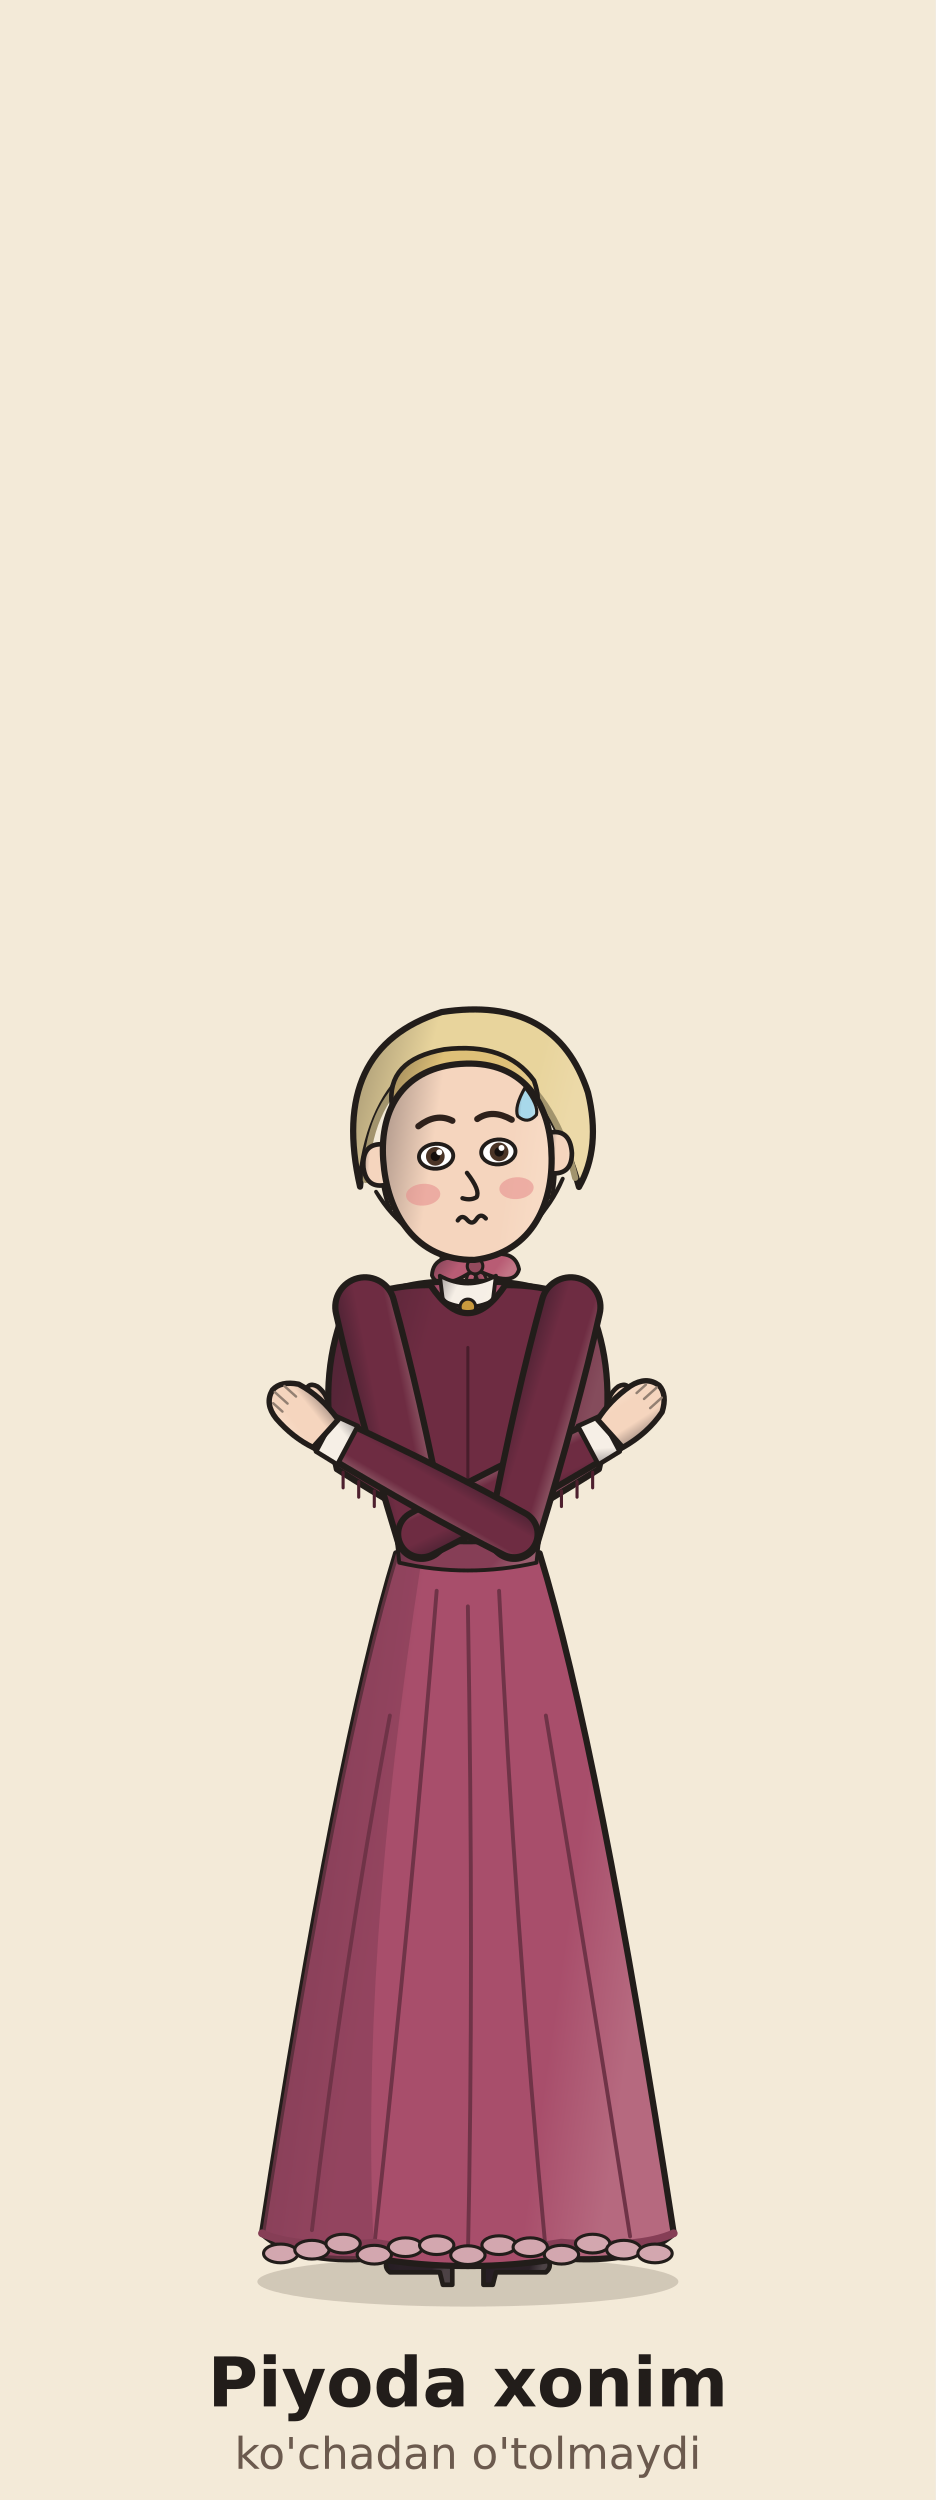
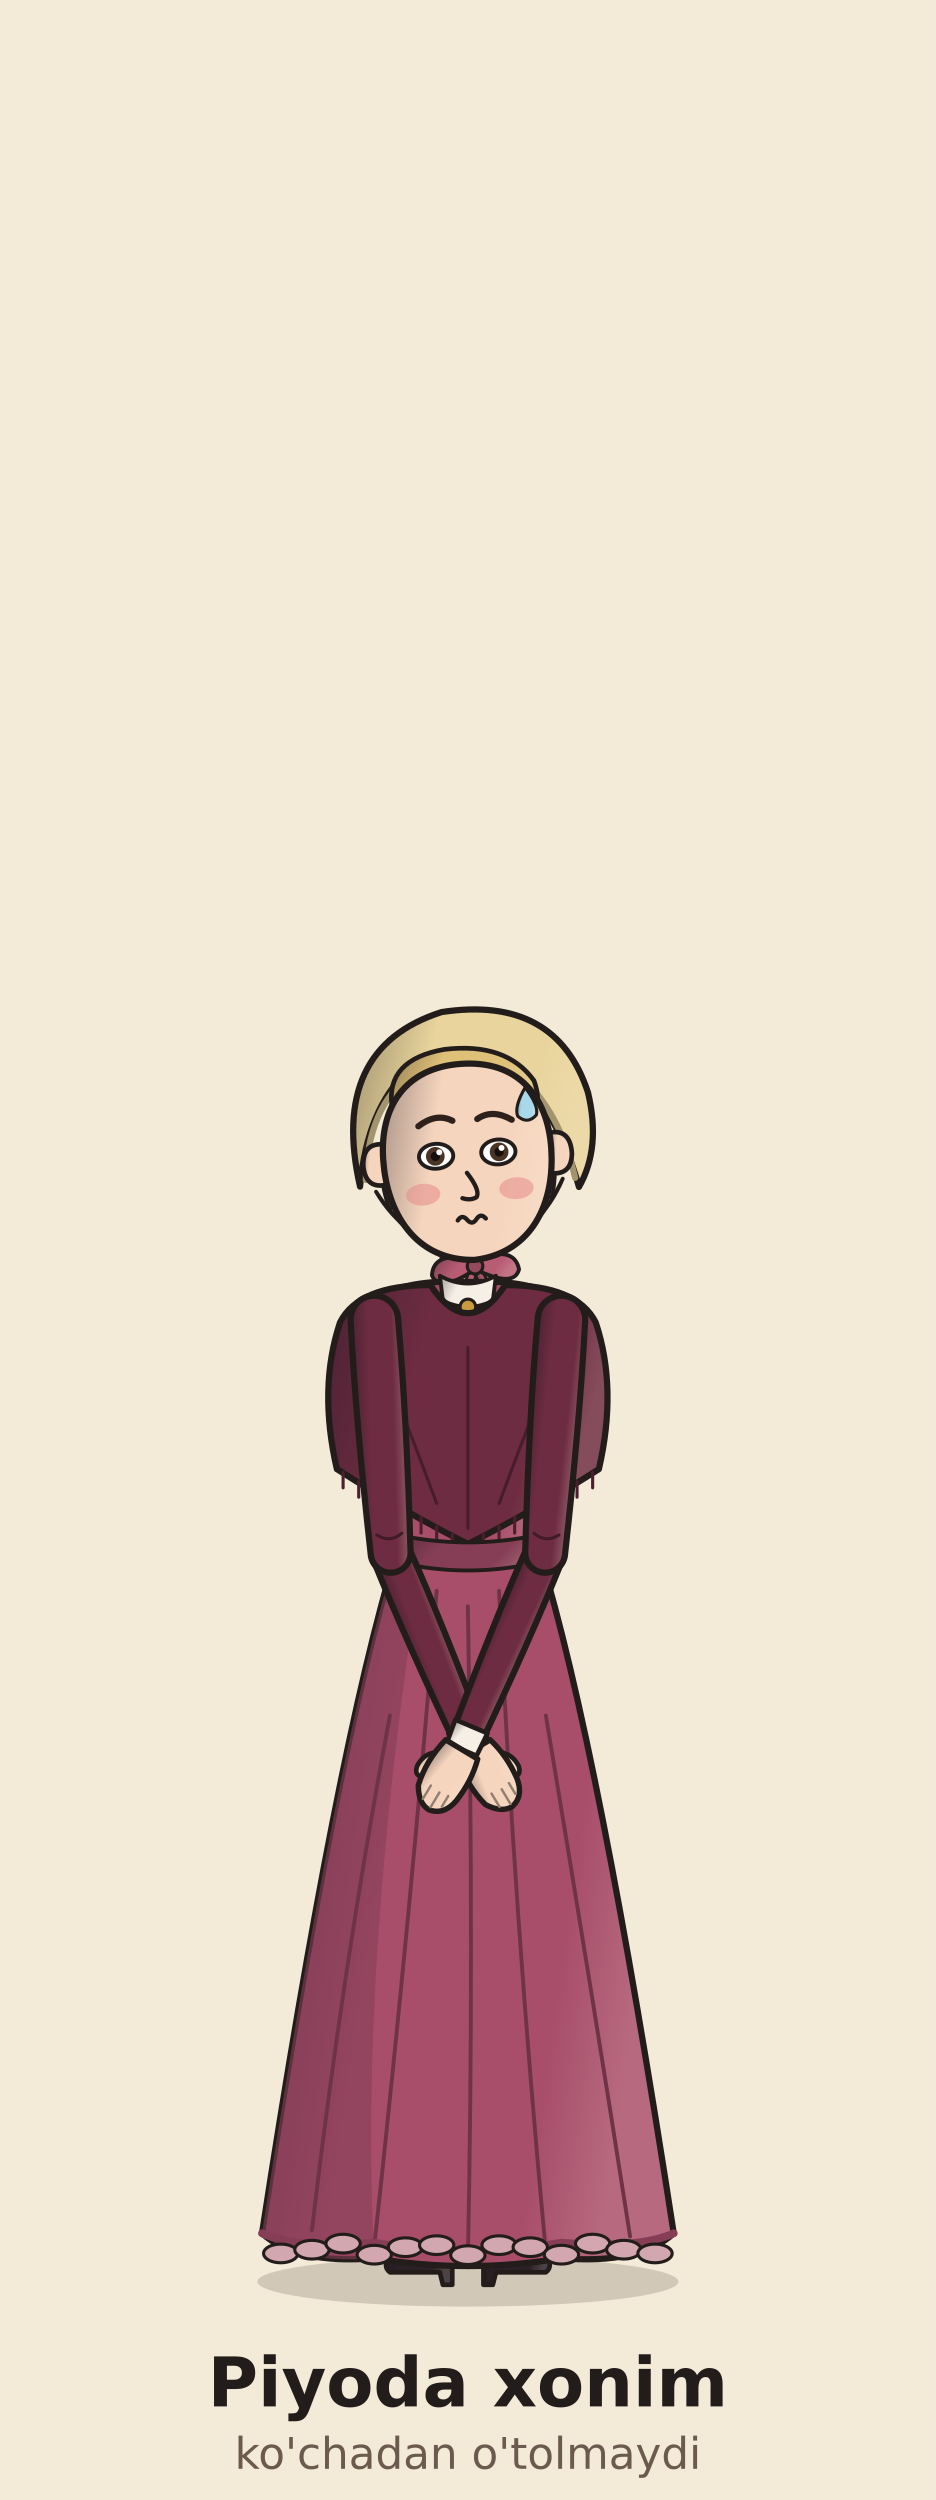
<svg xmlns="http://www.w3.org/2000/svg" viewBox="-300 -1060 600 1603" width="600" height="1603">
  <defs>
    <radialGradient id="soot" cx="0.5" cy="0.45" r="0.6">
      <stop offset="0" stop-color="#2b2523" stop-opacity="0.95" />
      <stop offset="0.7" stop-color="#4a423f" stop-opacity="0.7" />
      <stop offset="1" stop-color="#4a423f" stop-opacity="0" />
    </radialGradient>
    <linearGradient id="gh_151f33" x1="0" y1="0" x2="1" y2="0.25">
      <stop offset="0" stop-color="#141929" />
      <stop offset="0.38" stop-color="#151f33" />
      <stop offset="0.82" stop-color="#151f33" />
      <stop offset="1" stop-color="#3a4150" />
    </linearGradient>
    <linearGradient id="gh_18181b" x1="0" y1="0" x2="1" y2="0.25">
      <stop offset="0" stop-color="#16151a" />
      <stop offset="0.38" stop-color="#18181b" />
      <stop offset="0.82" stop-color="#18181b" />
      <stop offset="1" stop-color="#3d3c3b" />
    </linearGradient>
    <linearGradient id="gh_e8be9c" x1="0" y1="0" x2="1" y2="0.25">
      <stop offset="0" stop-color="#9a7e6b" />
      <stop offset="0.38" stop-color="#e8be9c" />
      <stop offset="0.82" stop-color="#e8be9c" />
      <stop offset="1" stop-color="#ecc7a8" />
    </linearGradient>
    <linearGradient id="gh_6e2a2a" x1="0" y1="0" x2="1" y2="0.25">
      <stop offset="0" stop-color="#4c2023" />
      <stop offset="0.38" stop-color="#6e2a2a" />
      <stop offset="0.82" stop-color="#6e2a2a" />
      <stop offset="1" stop-color="#854b48" />
    </linearGradient>
    <linearGradient id="gh_3b2a1f" x1="0" y1="0" x2="1" y2="0.25">
      <stop offset="0" stop-color="#2c201c" />
      <stop offset="0.38" stop-color="#3b2a1f" />
      <stop offset="0.82" stop-color="#3b2a1f" />
      <stop offset="1" stop-color="#5a4b3f" />
    </linearGradient>
    <linearGradient id="gh_162033" x1="0" y1="0" x2="1" y2="0.25">
      <stop offset="0" stop-color="#151a29" />
      <stop offset="0.38" stop-color="#162033" />
      <stop offset="0.82" stop-color="#162033" />
      <stop offset="1" stop-color="#3b4250" />
    </linearGradient>
    <linearGradient id="gh_121a29" x1="0" y1="0" x2="1" y2="0.25">
      <stop offset="0" stop-color="#121623" />
      <stop offset="0.38" stop-color="#121a29" />
      <stop offset="0.82" stop-color="#121a29" />
      <stop offset="1" stop-color="#383d47" />
    </linearGradient>
    <linearGradient id="gh_d8dee9" x1="0" y1="0" x2="1" y2="0.25">
      <stop offset="0" stop-color="#90929d" />
      <stop offset="0.38" stop-color="#d8dee9" />
      <stop offset="0.82" stop-color="#d8dee9" />
      <stop offset="1" stop-color="#dee2e9" />
    </linearGradient>
    <linearGradient id="gh_1b2840" x1="0" y1="0" x2="1" y2="0.25">
      <stop offset="0" stop-color="#181f31" />
      <stop offset="0.38" stop-color="#1b2840" />
      <stop offset="0.82" stop-color="#1b2840" />
      <stop offset="1" stop-color="#3f495b" />
    </linearGradient>
    <linearGradient id="gh_141e31" x1="0" y1="0" x2="1" y2="0.25">
      <stop offset="0" stop-color="#131928" />
      <stop offset="0.38" stop-color="#141e31" />
      <stop offset="0.82" stop-color="#141e31" />
      <stop offset="1" stop-color="#3a414e" />
    </linearGradient>
    <linearGradient id="gh_dce2ec" x1="0" y1="0" x2="1" y2="0.25">
      <stop offset="0" stop-color="#92959e" />
      <stop offset="0.38" stop-color="#dce2ec" />
      <stop offset="0.82" stop-color="#dce2ec" />
      <stop offset="1" stop-color="#e2e5eb" />
    </linearGradient>
    <linearGradient id="gh_18243a" x1="0" y1="0" x2="1" y2="0.25">
      <stop offset="0" stop-color="#161d2e" />
      <stop offset="0.38" stop-color="#18243a" />
      <stop offset="0.82" stop-color="#18243a" />
      <stop offset="1" stop-color="#3d4656" />
    </linearGradient>
    <linearGradient id="gh_1a1a1d" x1="0" y1="0" x2="1" y2="0.25">
      <stop offset="0" stop-color="#18161b" />
      <stop offset="0.38" stop-color="#1a1a1d" />
      <stop offset="0.82" stop-color="#1a1a1d" />
      <stop offset="1" stop-color="#3f3d3d" />
    </linearGradient>
    <linearGradient id="gh_c99a3e" x1="0" y1="0" x2="1" y2="0.25">
      <stop offset="0" stop-color="#876730" />
      <stop offset="0.38" stop-color="#c99a3e" />
      <stop offset="0.82" stop-color="#c99a3e" />
      <stop offset="1" stop-color="#d2a959" />
    </linearGradient>
    <linearGradient id="gh_1f1f23" x1="0" y1="0" x2="1" y2="0.25">
      <stop offset="0" stop-color="#1a191f" />
      <stop offset="0.38" stop-color="#1f1f23" />
      <stop offset="0.82" stop-color="#1f1f23" />
      <stop offset="1" stop-color="#434142" />
    </linearGradient>
    <linearGradient id="gh_1e212d" x1="0" y1="0" x2="1" y2="0.25">
      <stop offset="0" stop-color="#1a1b25" />
      <stop offset="0.38" stop-color="#1e212d" />
      <stop offset="0.82" stop-color="#1e212d" />
      <stop offset="1" stop-color="#42434b" />
    </linearGradient>
    <linearGradient id="gh_4a423f" x1="0" y1="0" x2="1" y2="0.25">
      <stop offset="0" stop-color="#363030" />
      <stop offset="0.38" stop-color="#4a423f" />
      <stop offset="0.82" stop-color="#4a423f" />
      <stop offset="1" stop-color="#675f5a" />
    </linearGradient>
    <linearGradient id="gh_3a3230" x1="0" y1="0" x2="1" y2="0.25">
      <stop offset="0" stop-color="#2c2528" />
      <stop offset="0.38" stop-color="#3a3230" />
      <stop offset="0.82" stop-color="#3a3230" />
      <stop offset="1" stop-color="#5a514d" />
    </linearGradient>
    <linearGradient id="gh_1d1715" x1="0" y1="0" x2="1" y2="0.25">
      <stop offset="0" stop-color="#191516" />
      <stop offset="0.38" stop-color="#1d1715" />
      <stop offset="0.82" stop-color="#1d1715" />
      <stop offset="1" stop-color="#413b36" />
    </linearGradient>
    <linearGradient id="gh_20222b" x1="0" y1="0" x2="1" y2="0.25">
      <stop offset="0" stop-color="#1b1b24" />
      <stop offset="0.38" stop-color="#20222b" />
      <stop offset="0.82" stop-color="#20222b" />
      <stop offset="1" stop-color="#444449" />
    </linearGradient>
    <linearGradient id="gh_1a1b22" x1="0" y1="0" x2="1" y2="0.25">
      <stop offset="0" stop-color="#18161e" />
      <stop offset="0.38" stop-color="#1a1b22" />
      <stop offset="0.82" stop-color="#1a1b22" />
      <stop offset="1" stop-color="#3f3e41" />
    </linearGradient>
    <linearGradient id="gh_a9a8a6" x1="0" y1="0" x2="1" y2="0.25">
      <stop offset="0" stop-color="#727072" />
      <stop offset="0.38" stop-color="#a9a8a6" />
      <stop offset="0.82" stop-color="#a9a8a6" />
      <stop offset="1" stop-color="#b7b4b0" />
    </linearGradient>
    <linearGradient id="gh_222733" x1="0" y1="0" x2="1" y2="0.25">
      <stop offset="0" stop-color="#1c1e29" />
      <stop offset="0.38" stop-color="#222733" />
      <stop offset="0.82" stop-color="#222733" />
      <stop offset="1" stop-color="#454850" />
    </linearGradient>
    <linearGradient id="gh_8f8d88" x1="0" y1="0" x2="1" y2="0.25">
      <stop offset="0" stop-color="#625f5f" />
      <stop offset="0.38" stop-color="#8f8d88" />
      <stop offset="0.82" stop-color="#8f8d88" />
      <stop offset="1" stop-color="#a19e97" />
    </linearGradient>
    <linearGradient id="gh_1f232e" x1="0" y1="0" x2="1" y2="0.25">
      <stop offset="0" stop-color="#1a1c26" />
      <stop offset="0.38" stop-color="#1f232e" />
      <stop offset="0.82" stop-color="#1f232e" />
      <stop offset="1" stop-color="#43454b" />
    </linearGradient>
    <linearGradient id="gh_2b221e" x1="0" y1="0" x2="1" y2="0.25">
      <stop offset="0" stop-color="#221b1c" />
      <stop offset="0.38" stop-color="#2b221e" />
      <stop offset="0.82" stop-color="#2b221e" />
      <stop offset="1" stop-color="#4d443e" />
    </linearGradient>
    <linearGradient id="gh_1d1918" x1="0" y1="0" x2="1" y2="0.25">
      <stop offset="0" stop-color="#191518" />
      <stop offset="0.38" stop-color="#1d1918" />
      <stop offset="0.82" stop-color="#1d1918" />
      <stop offset="1" stop-color="#413c39" />
    </linearGradient>
    <linearGradient id="gh_f0c9a8" x1="0" y1="0" x2="1" y2="0.25">
      <stop offset="0" stop-color="#9f8573" />
      <stop offset="0.38" stop-color="#f0c9a8" />
      <stop offset="0.82" stop-color="#f0c9a8" />
      <stop offset="1" stop-color="#f2d0b2" />
    </linearGradient>
    <linearGradient id="gh_6b4a32" x1="0" y1="0" x2="1" y2="0.25">
      <stop offset="0" stop-color="#4b3429" />
      <stop offset="0.38" stop-color="#6b4a32" />
      <stop offset="0.82" stop-color="#6b4a32" />
      <stop offset="1" stop-color="#83664f" />
    </linearGradient>
    <linearGradient id="gh_241f1e" x1="0" y1="0" x2="1" y2="0.25">
      <stop offset="0" stop-color="#1e191c" />
      <stop offset="0.38" stop-color="#241f1e" />
      <stop offset="0.82" stop-color="#241f1e" />
      <stop offset="1" stop-color="#47413e" />
    </linearGradient>
    <linearGradient id="gh_3d3533" x1="0" y1="0" x2="1" y2="0.25">
      <stop offset="0" stop-color="#2e2729" />
      <stop offset="0.38" stop-color="#3d3533" />
      <stop offset="0.82" stop-color="#3d3533" />
      <stop offset="1" stop-color="#5c5450" />
    </linearGradient>
    <linearGradient id="gh_1f1a1a" x1="0" y1="0" x2="1" y2="0.25">
      <stop offset="0" stop-color="#1a161a" />
      <stop offset="0.38" stop-color="#1f1a1a" />
      <stop offset="0.82" stop-color="#1f1a1a" />
      <stop offset="1" stop-color="#433d3b" />
    </linearGradient>
    <linearGradient id="gh_3b2d26" x1="0" y1="0" x2="1" y2="0.25">
      <stop offset="0" stop-color="#2c2221" />
      <stop offset="0.38" stop-color="#3b2d26" />
      <stop offset="0.82" stop-color="#3b2d26" />
      <stop offset="1" stop-color="#5a4d45" />
    </linearGradient>
    <linearGradient id="gh_f5f5f2" x1="0" y1="0" x2="1" y2="0.25">
      <stop offset="0" stop-color="#a2a1a2" />
      <stop offset="0.38" stop-color="#f5f5f2" />
      <stop offset="0.82" stop-color="#f5f5f2" />
      <stop offset="1" stop-color="#f7f5f0" />
    </linearGradient>
    <linearGradient id="gh_362923" x1="0" y1="0" x2="1" y2="0.25">
      <stop offset="0" stop-color="#29201f" />
      <stop offset="0.38" stop-color="#362923" />
      <stop offset="0.82" stop-color="#362923" />
      <stop offset="1" stop-color="#564a42" />
    </linearGradient>
    <linearGradient id="gh_5a4436" x1="0" y1="0" x2="1" y2="0.25">
      <stop offset="0" stop-color="#40312b" />
      <stop offset="0.38" stop-color="#5a4436" />
      <stop offset="0.82" stop-color="#5a4436" />
      <stop offset="1" stop-color="#746052" />
    </linearGradient>
    <linearGradient id="gh_1f1b1a" x1="0" y1="0" x2="1" y2="0.25">
      <stop offset="0" stop-color="#1a161a" />
      <stop offset="0.38" stop-color="#1f1b1a" />
      <stop offset="0.82" stop-color="#1f1b1a" />
      <stop offset="1" stop-color="#433e3b" />
    </linearGradient>
    <linearGradient id="gh_2f241e" x1="0" y1="0" x2="1" y2="0.25">
      <stop offset="0" stop-color="#251d1c" />
      <stop offset="0.38" stop-color="#2f241e" />
      <stop offset="0.82" stop-color="#2f241e" />
      <stop offset="1" stop-color="#50463e" />
    </linearGradient>
    <linearGradient id="gh_41322a" x1="0" y1="0" x2="1" y2="0.25">
      <stop offset="0" stop-color="#302523" />
      <stop offset="0.38" stop-color="#41322a" />
      <stop offset="0.82" stop-color="#41322a" />
      <stop offset="1" stop-color="#5f5148" />
    </linearGradient>
    <linearGradient id="gh_cfa042" x1="0" y1="0" x2="1" y2="0.25">
      <stop offset="0" stop-color="#8a6b33" />
      <stop offset="0.38" stop-color="#cfa042" />
      <stop offset="0.82" stop-color="#cfa042" />
      <stop offset="1" stop-color="#d7ae5c" />
    </linearGradient>
    <linearGradient id="gh_2e2c2a" x1="0" y1="0" x2="1" y2="0.25">
      <stop offset="0" stop-color="#242223" />
      <stop offset="0.38" stop-color="#2e2c2a" />
      <stop offset="0.82" stop-color="#2e2c2a" />
      <stop offset="1" stop-color="#4f4c48" />
    </linearGradient>
    <linearGradient id="gh_473222" x1="0" y1="0" x2="1" y2="0.25">
      <stop offset="0" stop-color="#34251e" />
      <stop offset="0.38" stop-color="#473222" />
      <stop offset="0.82" stop-color="#473222" />
      <stop offset="1" stop-color="#645141" />
    </linearGradient>
    <linearGradient id="gh_d9a582" x1="0" y1="0" x2="1" y2="0.25">
      <stop offset="0" stop-color="#906e5c" />
      <stop offset="0.38" stop-color="#d9a582" />
      <stop offset="0.82" stop-color="#d9a582" />
      <stop offset="1" stop-color="#dfb292" />
    </linearGradient>
    <linearGradient id="gh_c96e5b" x1="0" y1="0" x2="1" y2="0.25">
      <stop offset="0" stop-color="#874b43" />
      <stop offset="0.38" stop-color="#c96e5b" />
      <stop offset="0.82" stop-color="#c96e5b" />
      <stop offset="1" stop-color="#d28471" />
    </linearGradient>
    <linearGradient id="gh_6b3f2a" x1="0" y1="0" x2="1" y2="0.25">
      <stop offset="0" stop-color="#4b2d23" />
      <stop offset="0.38" stop-color="#6b3f2a" />
      <stop offset="0.82" stop-color="#6b3f2a" />
      <stop offset="1" stop-color="#835c48" />
    </linearGradient>
    <linearGradient id="gh_5c4433" x1="0" y1="0" x2="1" y2="0.25">
      <stop offset="0" stop-color="#413129" />
      <stop offset="0.38" stop-color="#5c4433" />
      <stop offset="0.82" stop-color="#5c4433" />
      <stop offset="1" stop-color="#766050" />
    </linearGradient>
    <linearGradient id="gh_4e3a2b" x1="0" y1="0" x2="1" y2="0.25">
      <stop offset="0" stop-color="#382b24" />
      <stop offset="0.38" stop-color="#4e3a2b" />
      <stop offset="0.82" stop-color="#4e3a2b" />
      <stop offset="1" stop-color="#6a5849" />
    </linearGradient>
    <linearGradient id="gh_4f6137" x1="0" y1="0" x2="1" y2="0.25">
      <stop offset="0" stop-color="#39432c" />
      <stop offset="0.38" stop-color="#4f6137" />
      <stop offset="0.82" stop-color="#4f6137" />
      <stop offset="1" stop-color="#6b7953" />
    </linearGradient>
    <linearGradient id="gh_43522f" x1="0" y1="0" x2="1" y2="0.25">
      <stop offset="0" stop-color="#313a27" />
      <stop offset="0.38" stop-color="#43522f" />
      <stop offset="0.82" stop-color="#43522f" />
      <stop offset="1" stop-color="#616c4c" />
    </linearGradient>
    <linearGradient id="gh_6b5a3e" x1="0" y1="0" x2="1" y2="0.25">
      <stop offset="0" stop-color="#4b3f30" />
      <stop offset="0.38" stop-color="#6b5a3e" />
      <stop offset="0.82" stop-color="#6b5a3e" />
      <stop offset="1" stop-color="#837359" />
    </linearGradient>
    <linearGradient id="gh_465530" x1="0" y1="0" x2="1" y2="0.25">
      <stop offset="0" stop-color="#333b28" />
      <stop offset="0.38" stop-color="#465530" />
      <stop offset="0.82" stop-color="#465530" />
      <stop offset="1" stop-color="#646f4d" />
    </linearGradient>
    <linearGradient id="gh_4b5c34" x1="0" y1="0" x2="1" y2="0.25">
      <stop offset="0" stop-color="#364029" />
      <stop offset="0.38" stop-color="#4b5c34" />
      <stop offset="0.82" stop-color="#4b5c34" />
      <stop offset="1" stop-color="#687550" />
    </linearGradient>
    <linearGradient id="gh_7a5c43" x1="0" y1="0" x2="1" y2="0.25">
      <stop offset="0" stop-color="#544033" />
      <stop offset="0.38" stop-color="#7a5c43" />
      <stop offset="0.82" stop-color="#7a5c43" />
      <stop offset="1" stop-color="#8f755d" />
    </linearGradient>
    <linearGradient id="gh_a84e6b" x1="0" y1="0" x2="1" y2="0.25">
      <stop offset="0" stop-color="#71374d" />
      <stop offset="0.38" stop-color="#a84e6b" />
      <stop offset="0.82" stop-color="#a84e6b" />
      <stop offset="1" stop-color="#b6697f" />
    </linearGradient>
    <linearGradient id="gh_2a2026" x1="0" y1="0" x2="1" y2="0.25">
      <stop offset="0" stop-color="#211a21" />
      <stop offset="0.38" stop-color="#2a2026" />
      <stop offset="0.82" stop-color="#2a2026" />
      <stop offset="1" stop-color="#4c4245" />
    </linearGradient>
    <linearGradient id="gh_dec078" x1="0" y1="0" x2="1" y2="0.25">
      <stop offset="0" stop-color="#947f55" />
      <stop offset="0.38" stop-color="#dec078" />
      <stop offset="0.82" stop-color="#dec078" />
      <stop offset="1" stop-color="#e3c98a" />
    </linearGradient>
    <linearGradient id="gh_e8d49c" x1="0" y1="0" x2="1" y2="0.25">
      <stop offset="0" stop-color="#9a8c6b" />
      <stop offset="0.38" stop-color="#e8d49c" />
      <stop offset="0.82" stop-color="#e8d49c" />
      <stop offset="1" stop-color="#ecd9a8" />
    </linearGradient>
    <linearGradient id="gh_b85c74" x1="0" y1="0" x2="1" y2="0.25">
      <stop offset="0" stop-color="#7b4053" />
      <stop offset="0.38" stop-color="#b85c74" />
      <stop offset="0.82" stop-color="#b85c74" />
      <stop offset="1" stop-color="#c37586" />
    </linearGradient>
    <linearGradient id="gh_f5d5be" x1="0" y1="0" x2="1" y2="0.25">
      <stop offset="0" stop-color="#a28c81" />
      <stop offset="0.38" stop-color="#f5d5be" />
      <stop offset="0.82" stop-color="#f5d5be" />
      <stop offset="1" stop-color="#f7dac4" />
    </linearGradient>
    <linearGradient id="gh_a8d8ea" x1="0" y1="0" x2="1" y2="0.25">
      <stop offset="0" stop-color="#718f9d" />
      <stop offset="0.38" stop-color="#a8d8ea" />
      <stop offset="0.82" stop-color="#a8d8ea" />
      <stop offset="1" stop-color="#b6dde9" />
    </linearGradient>
    <linearGradient id="gh_6e2c42" x1="0" y1="0" x2="1" y2="0.25">
      <stop offset="0" stop-color="#4c2233" />
      <stop offset="0.38" stop-color="#6e2c42" />
      <stop offset="0.82" stop-color="#6e2c42" />
      <stop offset="1" stop-color="#854c5c" />
    </linearGradient>
    <linearGradient id="gh_f6efe6" x1="0" y1="0" x2="1" y2="0.25">
      <stop offset="0" stop-color="#a39d9b" />
      <stop offset="0.38" stop-color="#f6efe6" />
      <stop offset="0.82" stop-color="#f6efe6" />
      <stop offset="1" stop-color="#f7f0e6" />
    </linearGradient>
    <linearGradient id="gh_863e56" x1="0" y1="0" x2="1" y2="0.25">
      <stop offset="0" stop-color="#5b2d3f" />
      <stop offset="0.38" stop-color="#863e56" />
      <stop offset="0.82" stop-color="#863e56" />
      <stop offset="1" stop-color="#995b6d" />
    </linearGradient>
    <linearGradient id="gh_232b38" x1="0" y1="0" x2="1" y2="0.25">
      <stop offset="0" stop-color="#1d212c" />
      <stop offset="0.38" stop-color="#232b38" />
      <stop offset="0.82" stop-color="#232b38" />
      <stop offset="1" stop-color="#464b54" />
    </linearGradient>
    <linearGradient id="gh_f4f5f7" x1="0" y1="0" x2="1" y2="0.25">
      <stop offset="0" stop-color="#a2a1a6" />
      <stop offset="0.38" stop-color="#f4f5f7" />
      <stop offset="0.82" stop-color="#f4f5f7" />
      <stop offset="1" stop-color="#f6f5f4" />
    </linearGradient>
    <linearGradient id="gh_c9936b" x1="0" y1="0" x2="1" y2="0.25">
      <stop offset="0" stop-color="#87634d" />
      <stop offset="0.38" stop-color="#c9936b" />
      <stop offset="0.82" stop-color="#c9936b" />
      <stop offset="1" stop-color="#d2a37f" />
    </linearGradient>
    <linearGradient id="gh_241e1c" x1="0" y1="0" x2="1" y2="0.25">
      <stop offset="0" stop-color="#1e191a" />
      <stop offset="0.38" stop-color="#241e1c" />
      <stop offset="0.82" stop-color="#241e1c" />
      <stop offset="1" stop-color="#47413c" />
    </linearGradient>
    <linearGradient id="gh_2f629e" x1="0" y1="0" x2="1" y2="0.25">
      <stop offset="0" stop-color="#25446d" />
      <stop offset="0.38" stop-color="#2f629e" />
      <stop offset="0.82" stop-color="#2f629e" />
      <stop offset="1" stop-color="#507aaa" />
    </linearGradient>
    <linearGradient id="gh_2a588e" x1="0" y1="0" x2="1" y2="0.25">
      <stop offset="0" stop-color="#213d63" />
      <stop offset="0.38" stop-color="#2a588e" />
      <stop offset="0.82" stop-color="#2a588e" />
      <stop offset="1" stop-color="#4c719c" />
    </linearGradient>
    <linearGradient id="gh_e9ecef" x1="0" y1="0" x2="1" y2="0.25">
      <stop offset="0" stop-color="#9b9ba0" />
      <stop offset="0.38" stop-color="#e9ecef" />
      <stop offset="0.82" stop-color="#e9ecef" />
      <stop offset="1" stop-color="#edeeee" />
    </linearGradient>
    <linearGradient id="gh_29568b" x1="0" y1="0" x2="1" y2="0.25">
      <stop offset="0" stop-color="#213c61" />
      <stop offset="0.38" stop-color="#29568b" />
      <stop offset="0.82" stop-color="#29568b" />
      <stop offset="1" stop-color="#4b709a" />
    </linearGradient>
-     <linearGradient id="gh_3167a6" x1="0" y1="0" x2="1" y2="0.25">
-       <stop offset="0" stop-color="#264772" />
-       <stop offset="0.38" stop-color="#3167a6" />
-       <stop offset="0.82" stop-color="#3167a6" />
-       <stop offset="1" stop-color="#527eb0" />
-     </linearGradient>
    <linearGradient id="gh_2b5a91" x1="0" y1="0" x2="1" y2="0.25">
      <stop offset="0" stop-color="#223f64" />
      <stop offset="0.38" stop-color="#2b5a91" />
      <stop offset="0.82" stop-color="#2b5a91" />
      <stop offset="1" stop-color="#4d739f" />
    </linearGradient>
    <linearGradient id="horseBody" x1="0.3" y1="0" x2="0.1" y2="1">
      <stop offset="0" stop-color="#a86843" />
      <stop offset="0.4" stop-color="#8c5332" />
      <stop offset="0.8" stop-color="#8c5332" />
      <stop offset="1" stop-color="#633820" />
    </linearGradient>
    <linearGradient id="horseFar" x1="0" y1="0" x2="0" y2="1">
      <stop offset="0" stop-color="#5e351e" />
      <stop offset="1" stop-color="#4a2a18" />
    </linearGradient>
    <linearGradient id="gh_1f1c1a" x1="0" y1="0" x2="1" y2="0.25">
      <stop offset="0" stop-color="#1a171a" />
      <stop offset="0.38" stop-color="#1f1c1a" />
      <stop offset="0.82" stop-color="#1f1c1a" />
      <stop offset="1" stop-color="#433f3b" />
    </linearGradient>
    <linearGradient id="gh_2e2018" x1="0" y1="0" x2="1" y2="0.25">
      <stop offset="0" stop-color="#241a18" />
      <stop offset="0.38" stop-color="#2e2018" />
      <stop offset="0.82" stop-color="#2e2018" />
      <stop offset="1" stop-color="#4f4239" />
+     </linearGradient>
+     <linearGradient id="gh_3a2e28" x1="0" y1="0" x2="1" y2="0.25">
+       <stop offset="0" stop-color="#2c2322" />
+       <stop offset="0.38" stop-color="#3a2e28" />
+       <stop offset="0.82" stop-color="#3a2e28" />
+       <stop offset="1" stop-color="#5a4e46" />
    </linearGradient>
    <linearGradient id="gh_704228" x1="0" y1="0" x2="1" y2="0.25">
      <stop offset="0" stop-color="#4e3022" />
      <stop offset="0.38" stop-color="#704228" />
      <stop offset="0.82" stop-color="#704228" />
      <stop offset="1" stop-color="#875f46" />
    </linearGradient>
  </defs>
  <rect x="-300" y="-1060" width="600" height="1603" fill="#f3ead8" />
  <g id="piyoda_xonim">
    <ellipse id="piyoda_xonim_contact_shadow" cx="0" cy="403" rx="135" ry="16" fill="#3a2a20" opacity="0.18" />
    <g id="piyoda_xonim_pelvis" data-pivot="0.0,0.0" transform="translate(0.0,0.0)">
      <g id="piyoda_xonim_thigh_R" data-pivot="-22.0,0.0" transform="translate(-22.0,0.0)">
-         <path d="M 18,0 Q 19.4,77.7 13,185 A 13 13 0 0 1 -13,185 Q -19.4,77.7 -18,0 A 18 18 0 0 1 18,0 Z" fill="url(#gh_a84e6b)" stroke="#221d1a" stroke-width="4" stroke-linejoin="round" stroke-linecap="round" />
-         <path d="M -6,20 Q -2,92.5 -5,165" fill="none" stroke="#683042" stroke-width="2" stroke-linecap="round" stroke-linejoin="round" />
        <g id="piyoda_xonim_shin_R" data-pivot="0.0,185.0" transform="translate(0.0,185.0)">
          <path d="M 13,0 Q 14.0,79.8 10,190 A 10 10 0 0 1 -10,190 Q -14.0,79.8 -13,0 A 13 13 0 0 1 13,0 Z" fill="url(#gh_a84e6b)" stroke="#221d1a" stroke-width="4" stroke-linejoin="round" stroke-linecap="round" />
          <path d="M -11,182 Q 0,188 11,182" fill="none" stroke="#652f40" stroke-width="2.5" stroke-linecap="round" stroke-linejoin="round" />
          <g id="piyoda_xonim_foot_R" data-pivot="0.0,190.0" transform="translate(0.0,190.0)">
            <path d="M 9,-8 L -10,-8 Q -16,4 -28,12 Q -33,18 -28,22 L 4,22 L 6,30 L 12,30 L 12,20 Q 13,4 9,-8 Z" fill="url(#gh_2a2026)" stroke="#221d1a" stroke-width="3" stroke-linejoin="round" stroke-linecap="round" />
          </g>
        </g>
+         <path d="M 18,0 Q 19.4,77.7 13,185 A 13 13 0 0 1 -13,185 Q -19.4,77.7 -18,0 A 18 18 0 0 1 18,0 Z" fill="url(#gh_a84e6b)" stroke="#221d1a" stroke-width="4" stroke-linejoin="round" stroke-linecap="round" />
+         <path d="M -6,20 Q -2,92.5 -5,165" fill="none" stroke="#683042" stroke-width="2" stroke-linecap="round" stroke-linejoin="round" />
      </g>
      <g id="piyoda_xonim_thigh_L" data-pivot="22.0,0.0" transform="translate(22.0,0.0)">
-         <path d="M 18,0 Q 19.4,77.7 13,185 A 13 13 0 0 1 -13,185 Q -19.4,77.7 -18,0 A 18 18 0 0 1 18,0 Z" fill="url(#gh_a84e6b)" stroke="#221d1a" stroke-width="4" stroke-linejoin="round" stroke-linecap="round" />
-         <path d="M 6,20 Q 2,92.5 5,165" fill="none" stroke="#683042" stroke-width="2" stroke-linecap="round" stroke-linejoin="round" />
        <g id="piyoda_xonim_shin_L" data-pivot="0.0,185.0" transform="translate(0.0,185.0)">
          <path d="M 13,0 Q 14.0,79.8 10,190 A 10 10 0 0 1 -10,190 Q -14.0,79.8 -13,0 A 13 13 0 0 1 13,0 Z" fill="url(#gh_a84e6b)" stroke="#221d1a" stroke-width="4" stroke-linejoin="round" stroke-linecap="round" />
          <path d="M -11,182 Q 0,188 11,182" fill="none" stroke="#652f40" stroke-width="2.5" stroke-linecap="round" stroke-linejoin="round" />
          <g id="piyoda_xonim_foot_L" data-pivot="0.0,190.0" transform="translate(0.0,190.0)">
            <path d="M -9,-8 L 10,-8 Q 16,4 28,12 Q 33,18 28,22 L -4,22 L -6,30 L -12,30 L -12,20 Q -13,4 -9,-8 Z" fill="url(#gh_2a2026)" stroke="#221d1a" stroke-width="3" stroke-linejoin="round" stroke-linecap="round" />
          </g>
        </g>
+         <path d="M 18,0 Q 19.4,77.7 13,185 A 13 13 0 0 1 -13,185 Q -19.4,77.7 -18,0 A 18 18 0 0 1 18,0 Z" fill="url(#gh_a84e6b)" stroke="#221d1a" stroke-width="4" stroke-linejoin="round" stroke-linecap="round" />
+         <path d="M 6,20 Q 2,92.5 5,165" fill="none" stroke="#683042" stroke-width="2" stroke-linecap="round" stroke-linejoin="round" />
      </g>
      <g id="piyoda_xonim_skirt" data-pivot="0.0,0.0" transform="translate(0.0,0.0)">
        <path d="M -46,-64 Q 0,-56 46,-64 Q 84,60 132,372 Q 110,392 60,388 Q 0,398 -60,388 Q -110,392 -132,372 Q -84,60 -46,-64 Z" fill="url(#gh_a84e6b)" stroke="#221d1a" stroke-width="4" stroke-linejoin="round" stroke-linecap="round" />
        <path d="M -46,-64 Q -84,60 -132,372 Q -110,392 -60,388 Q -70,200 -30,-58 Z" fill="#863e56" opacity="0.6" />
        <path d="M -20,-40 Q -36,160 -60,380 M 20,-40 Q 30,170 50,384 M 0,-30 Q 4,200 0,388 M -50,40 Q -80,200 -100,370 M 50,40 Q 80,220 104,374" fill="none" stroke="#6f3347" stroke-width="2.5" stroke-linecap="round" stroke-linejoin="round" />
        <path d="M -132,372 Q -110,382 -60,378 Q 0,388 60,378 Q 110,382 132,372" fill="none" stroke="#863e56" stroke-width="5" stroke-linecap="round" stroke-linejoin="round" />
        <ellipse cx="-120.0" cy="384.9" rx="11" ry="6" fill="#d3a7af" stroke="#221d1a" stroke-width="2" />
        <ellipse cx="-100.0" cy="382.5" rx="11" ry="6" fill="#d3a7af" stroke="#221d1a" stroke-width="2" />
        <ellipse cx="-80.0" cy="378.6" rx="11" ry="6" fill="#d3a7af" stroke="#221d1a" stroke-width="2" />
        <ellipse cx="-60.0" cy="385.7" rx="11" ry="6" fill="#d3a7af" stroke="#221d1a" stroke-width="2" />
        <ellipse cx="-40.0" cy="380.9" rx="11" ry="6" fill="#d3a7af" stroke="#221d1a" stroke-width="2" />
        <ellipse cx="-20.0" cy="379.6" rx="11" ry="6" fill="#d3a7af" stroke="#221d1a" stroke-width="2" />
        <ellipse cx="0.0" cy="386.0" rx="11" ry="6" fill="#d3a7af" stroke="#221d1a" stroke-width="2" />
        <ellipse cx="20.0" cy="379.6" rx="11" ry="6" fill="#d3a7af" stroke="#221d1a" stroke-width="2" />
        <ellipse cx="40.0" cy="380.9" rx="11" ry="6" fill="#d3a7af" stroke="#221d1a" stroke-width="2" />
        <ellipse cx="60.0" cy="385.7" rx="11" ry="6" fill="#d3a7af" stroke="#221d1a" stroke-width="2" />
        <ellipse cx="80.0" cy="378.6" rx="11" ry="6" fill="#d3a7af" stroke="#221d1a" stroke-width="2" />
        <ellipse cx="100.0" cy="382.5" rx="11" ry="6" fill="#d3a7af" stroke="#221d1a" stroke-width="2" />
        <ellipse cx="120.0" cy="384.9" rx="11" ry="6" fill="#d3a7af" stroke="#221d1a" stroke-width="2" />
      </g>
      <g id="piyoda_xonim_torso" data-pivot="0.0,0.0" transform="translate(0.0,0.0)">
        <g id="piyoda_xonim_neck" data-pivot="0.0,-236.0" transform="translate(0.0,-236.0)">
          <path d="M -17,10 L -16,-34 Q 0,-40 16,-34 L 17,10 Z" fill="url(#gh_f5d5be)" stroke="#221d1a" stroke-width="3.5" stroke-linejoin="round" stroke-linecap="round" />
          <g id="piyoda_xonim_head" data-pivot="0.0,-78.0" transform="translate(0.0,-78.0) rotate(-4)">
            <path d="M -70,10 Q -84,-80 -10,-98 Q 64,-104 80,-40 Q 86,-4 70,20 Q 60,-30 30,-62 Q 0,-76 -34,-62 Q -62,-40 -70,10 Z" fill="url(#gh_e8d49c)" stroke="#221d1a" stroke-width="4" stroke-linejoin="round" stroke-linecap="round" />
            <path d="M -66,6 Q -62,-40 -32,-60 Q 0,-74 30,-60 Q 60,-36 68,14" fill="none" stroke="#a2946d" stroke-width="4" stroke-linecap="round" stroke-linejoin="round" />
            <path d="M -50,-28 Q -60,0 -52,26 Q -44,20 -44,0 Z" fill="url(#gh_dec078)" stroke="#221d1a" stroke-width="2.5" stroke-linejoin="round" stroke-linecap="round" />
            <path d="M 50,-28 Q 60,0 52,26 Q 44,20 44,0 Z" fill="url(#gh_dec078)" stroke="#221d1a" stroke-width="2.5" stroke-linejoin="round" stroke-linecap="round" />
            <path d="M -46,-40 Q -48,-70 -10,-74 Q 30,-76 46,-50 Q 50,-36 44,-28 Q 20,-46 -6,-44 Q -30,-42 -46,-28 Z" fill="url(#gh_dec078)" stroke="#221d1a" stroke-width="3" stroke-linejoin="round" stroke-linecap="round" />
            <path d="M -60,14 Q -40,50 -6,64 L 6,64 Q 40,50 60,14 Q 44,46 8,58 L -8,58 Q -44,46 -60,14 Z" fill="url(#gh_b85c74)" stroke="#221d1a" stroke-width="2.5" stroke-linejoin="round" stroke-linecap="round" />
            <path d="M -4,68 L -14,96 L -6,94 L 0,72 Z" fill="url(#gh_b85c74)" stroke="#221d1a" stroke-width="2" stroke-linejoin="round" stroke-linecap="round" />
            <path d="M 4,68 L 16,98 L 8,96 L 0,72 Z" fill="url(#gh_b85c74)" stroke="#221d1a" stroke-width="2" stroke-linejoin="round" stroke-linecap="round" />
            <path d="M 0,62 Q -26,54 -28,70 Q -24,82 0,68 Q 24,82 28,70 Q 26,54 0,62 Z" fill="url(#gh_b85c74)" stroke="#221d1a" stroke-width="2.5" stroke-linejoin="round" stroke-linecap="round" />
            <circle cx="0.0" cy="66.0" r="5" fill="#934a5d" stroke="#221d1a" stroke-width="2" />
            <g id="piyoda_xonim_ear_R" data-pivot="-53.0,-4.0" transform="translate(-53.0,-4.0)">
              <path d="M 0,-12 Q -14,-14 -14,2 Q -13,16 0,14 Z" fill="url(#gh_f5d5be)" stroke="#221d1a" stroke-width="3" stroke-linejoin="round" stroke-linecap="round" />
            </g>
            <g id="piyoda_xonim_ear_L" data-pivot="53.0,-4.0" transform="translate(53.0,-4.0)">
              <path d="M 0,-12 Q 14,-14 14,2 Q 13,16 0,14 Z" fill="url(#gh_f5d5be)" stroke="#221d1a" stroke-width="3" stroke-linejoin="round" stroke-linecap="round" />
            </g>
            <path d="M 0,-64 C 36,-64 54,-40 54,-6 C 54,28 38,60 0,62 C -38,60 -54,28 -54,-6 C -54,-40 -36,-64 0,-64 Z" fill="url(#gh_f5d5be)" stroke="#221d1a" stroke-width="4" stroke-linejoin="round" stroke-linecap="round" />
            <ellipse cx="-30.0" cy="18.0" rx="11" ry="7" fill="#e68a8a" opacity="0.55" />
            <ellipse cx="30.0" cy="18.0" rx="11" ry="7" fill="#e68a8a" opacity="0.55" />
            <g id="piyoda_xonim_eye_L" data-pivot="0.0,0.0" transform="translate(0.0,0.0)">
              <ellipse cx="20.0" cy="-6.0" rx="11" ry="8" fill="#ffffff" stroke="#221d1a" stroke-width="2.5" />
              <circle cx="20.5" cy="-6.0" r="6" fill="#4a3426" />
              <circle cx="20.5" cy="-6.0" r="3.0" fill="#140f0d" />
              <circle cx="22.2" cy="-8.4" r="1.9" fill="#ffffff" />
            </g>
            <g id="piyoda_xonim_eye_R" data-pivot="0.0,0.0" transform="translate(0.0,0.0)">
              <ellipse cx="-20.0" cy="-6.0" rx="11" ry="8" fill="#ffffff" stroke="#221d1a" stroke-width="2.5" />
              <circle cx="-20.5" cy="-6.0" r="6" fill="#4a3426" />
              <circle cx="-20.5" cy="-6.0" r="3.0" fill="#140f0d" />
              <circle cx="-17.8" cy="-8.4" r="1.9" fill="#ffffff" />
            </g>
            <g id="piyoda_xonim_brow_L" data-pivot="0.0,0.0" transform="translate(0.0,0.0)">
              <path d="M 8,-28 Q 18,-34 30,-26" fill="none" stroke="#2e211b" stroke-width="4" stroke-linecap="round" stroke-linejoin="round" />
            </g>
            <g id="piyoda_xonim_brow_R" data-pivot="0.0,0.0" transform="translate(0.0,0.0)">
              <path d="M -8,-28 Q -18,-34 -30,-26" fill="none" stroke="#2e211b" stroke-width="4" stroke-linecap="round" stroke-linejoin="round" />
            </g>
            <g id="piyoda_xonim_nose" data-pivot="0.0,14.0" transform="translate(0.0,14.0)">
              <path d="M -1,-8 Q 7,4 4,8 Q 0,10 -5,8" fill="none" stroke="#221d1a" stroke-width="2.8" stroke-linecap="round" stroke-linejoin="round" />
            </g>
            <g id="piyoda_xonim_mouth" data-pivot="0.0,0.0" transform="translate(0.0,0.0)">
              <path d="M -9,36 Q -6,32 -3,36 Q 0,40 3,36 Q 6,32 9,36" fill="none" stroke="#221d1a" stroke-width="2.8" stroke-linecap="round" stroke-linejoin="round" />
            </g>
            <g id="piyoda_xonim_sweat" data-pivot="40.0,-34.0" transform="translate(40.0,-34.0)">
              <path d="M 0,-12 Q 8,0 6,6 Q 0,12 -6,6 Q -8,0 0,-12 Z" fill="url(#gh_a8d8ea)" stroke="#221d1a" stroke-width="2" stroke-linejoin="round" stroke-linecap="round" />
            </g>
          </g>
        </g>
        <path d="M -20,-238 Q -52,-236 -64,-222 Q -66,-150 -44,-70 L 44,-70 Q 66,-150 64,-222 Q 52,-236 20,-238 Z" fill="url(#gh_a84e6b)" stroke="#221d1a" stroke-width="4" stroke-linejoin="round" stroke-linecap="round" />
        <path d="M -18,-242 Q 0,-232 18,-242 L 16,-226 Q 0,-218 -16,-226 Z" fill="url(#gh_f6efe6)" stroke="#221d1a" stroke-width="2.5" stroke-linejoin="round" stroke-linecap="round" />
        <circle cx="0.0" cy="-222.0" r="5" fill="#c99a3e" stroke="#221d1a" stroke-width="2" />
        <path d="M -24,-236 Q -70,-236 -82,-212 Q -96,-170 -84,-118 Q -40,-90 0,-70 Q 40,-90 84,-118 Q 96,-170 82,-212 Q 70,-236 24,-236 Q 0,-200 -24,-236 Z" fill="url(#gh_6e2c42)" stroke="#221d1a" stroke-width="4" stroke-linejoin="round" stroke-linecap="round" />
        <path d="M -60,-200 Q -40,-150 -20,-96 M 60,-200 Q 40,-150 20,-96 M 0,-196 L 0,-80" fill="none" stroke="#481d2b" stroke-width="2" stroke-linecap="round" stroke-linejoin="round" />
        <path d="M -80,-116 l 0,10" fill="none" stroke="#4d1f2e" stroke-width="2" stroke-linecap="round" stroke-linejoin="round" />
        <path d="M -70,-110 l 0,10" fill="none" stroke="#4d1f2e" stroke-width="2" stroke-linecap="round" stroke-linejoin="round" />
        <path d="M -60,-104 l 0,10" fill="none" stroke="#4d1f2e" stroke-width="2" stroke-linecap="round" stroke-linejoin="round" />
        <path d="M -50,-98 l 0,10" fill="none" stroke="#4d1f2e" stroke-width="2" stroke-linecap="round" stroke-linejoin="round" />
        <path d="M -40,-93 l 0,10" fill="none" stroke="#4d1f2e" stroke-width="2" stroke-linecap="round" stroke-linejoin="round" />
        <path d="M -30,-87 l 0,10" fill="none" stroke="#4d1f2e" stroke-width="2" stroke-linecap="round" stroke-linejoin="round" />
        <path d="M -20,-81 l 0,10" fill="none" stroke="#4d1f2e" stroke-width="2" stroke-linecap="round" stroke-linejoin="round" />
        <path d="M -10,-76 l 0,10" fill="none" stroke="#4d1f2e" stroke-width="2" stroke-linecap="round" stroke-linejoin="round" />
        <path d="M 0,-70 l 0,10" fill="none" stroke="#4d1f2e" stroke-width="2" stroke-linecap="round" stroke-linejoin="round" />
        <path d="M 10,-76 l 0,10" fill="none" stroke="#4d1f2e" stroke-width="2" stroke-linecap="round" stroke-linejoin="round" />
        <path d="M 20,-81 l 0,10" fill="none" stroke="#4d1f2e" stroke-width="2" stroke-linecap="round" stroke-linejoin="round" />
        <path d="M 30,-87 l 0,10" fill="none" stroke="#4d1f2e" stroke-width="2" stroke-linecap="round" stroke-linejoin="round" />
        <path d="M 40,-93 l 0,10" fill="none" stroke="#4d1f2e" stroke-width="2" stroke-linecap="round" stroke-linejoin="round" />
        <path d="M 50,-98 l 0,10" fill="none" stroke="#4d1f2e" stroke-width="2" stroke-linecap="round" stroke-linejoin="round" />
        <path d="M 60,-104 l 0,10" fill="none" stroke="#4d1f2e" stroke-width="2" stroke-linecap="round" stroke-linejoin="round" />
        <path d="M 70,-110 l 0,10" fill="none" stroke="#4d1f2e" stroke-width="2" stroke-linecap="round" stroke-linejoin="round" />
        <path d="M 80,-116 l 0,10" fill="none" stroke="#4d1f2e" stroke-width="2" stroke-linecap="round" stroke-linejoin="round" />
        <path d="M -46,-76 Q 0,-66 46,-76 L 44,-58 Q 0,-48 -44,-58 Z" fill="url(#gh_863e56)" stroke="#221d1a" stroke-width="2.5" stroke-linejoin="round" stroke-linecap="round" />
-         <g id="piyoda_xonim_upper_arm_R" data-pivot="-66.0,-222.0" transform="translate(-66.0,-222.0) rotate(-14)">
-           <path d="M 19,0 Q 20.5,63.0 16,150 A 16 16 0 0 1 -16,150 Q -20.5,63.0 -19,0 A 19 19 0 0 1 19,0 Z" fill="url(#gh_6e2c42)" stroke="#221d1a" stroke-width="4" stroke-linejoin="round" stroke-linecap="round" />
-           <path d="M -8,138 Q 0,144 8,138" fill="none" stroke="#421a28" stroke-width="2" stroke-linecap="round" stroke-linejoin="round" />
-           <g id="piyoda_xonim_forearm_R" data-pivot="0.0,150.0" transform="translate(0.0,150.0) rotate(-104)">
-             <path d="M 15,0 Q 16.2,56.7 12,135 A 12 12 0 0 1 -12,135 Q -16.2,56.7 -15,0 A 15 15 0 0 1 15,0 Z" fill="url(#gh_6e2c42)" stroke="#221d1a" stroke-width="4" stroke-linejoin="round" stroke-linecap="round" />
-             <path d="M -14,121 L 14,121 L 13,137 L -13,137 Z" fill="url(#gh_f6efe6)" stroke="#221d1a" stroke-width="3" stroke-linejoin="round" stroke-linecap="round" />
-             <g id="piyoda_xonim_hand_R" data-pivot="0.0,137.0" transform="translate(0.0,137.0) rotate(-14)">
+         <g id="piyoda_xonim_upper_arm_R" data-pivot="-60.0,-214.0" transform="translate(-60.0,-214.0) rotate(-4)">
+           <g id="piyoda_xonim_forearm_R" data-pivot="0.0,150.0" transform="translate(0.0,150.0) rotate(-19)">
+             <path d="M 12.0,0 Q 13.0,56.7 9.6,135 A 9.6 9.6 0 0 1 -9.6,135 Q -13.0,56.7 -12.0,0 A 12.0 12.0 0 0 1 12.0,0 Z" fill="url(#gh_6e2c42)" stroke="#221d1a" stroke-width="4" stroke-linejoin="round" stroke-linecap="round" />
+             <path d="M -11.2,121 L 11.2,121 L 10.4,137 L -10.4,137 Z" fill="url(#gh_f6efe6)" stroke="#221d1a" stroke-width="3" stroke-linejoin="round" stroke-linecap="round" />
+             <g id="piyoda_xonim_hand_R" data-pivot="0.0,137.0" transform="translate(0.0,137.0) rotate(-8)">
              <path d="M 4,6 Q 20,10 19,24 Q 17,32 9,26 Z" fill="url(#gh_f5d5be)" stroke="#221d1a" stroke-width="3" stroke-linejoin="round" stroke-linecap="round" />
              <path d="M -12,0 Q -16,18 -12,34 Q -6,44 2,44 Q 12,42 14,30 Q 16,14 12,0 Z" fill="url(#gh_f5d5be)" stroke="#221d1a" stroke-width="3.5" stroke-linejoin="round" stroke-linecap="round" />
              <path d="M -5,30 L -5,40 M 2,31 L 2,42 M 8,30 L 8,38" fill="none" stroke="#938072" stroke-width="1.6" stroke-linecap="round" stroke-linejoin="round" />
            </g>
          </g>
+           <path d="M 15.2,0 Q 16.4,63.0 12.8,150 A 12.8 12.8 0 0 1 -12.8,150 Q -16.4,63.0 -15.2,0 A 15.2 15.2 0 0 1 15.2,0 Z" fill="url(#gh_6e2c42)" stroke="#221d1a" stroke-width="4" stroke-linejoin="round" stroke-linecap="round" />
+           <path d="M -8,138 Q 0,144 8,138" fill="none" stroke="#421a28" stroke-width="2" stroke-linecap="round" stroke-linejoin="round" />
        </g>
-         <g id="piyoda_xonim_upper_arm_L" data-pivot="66.0,-222.0" transform="translate(66.0,-222.0) rotate(14)">
-           <path d="M 19,0 Q 20.5,63.0 16,150 A 16 16 0 0 1 -16,150 Q -20.5,63.0 -19,0 A 19 19 0 0 1 19,0 Z" fill="url(#gh_6e2c42)" stroke="#221d1a" stroke-width="4" stroke-linejoin="round" stroke-linecap="round" />
-           <path d="M -8,138 Q 0,144 8,138" fill="none" stroke="#421a28" stroke-width="2" stroke-linecap="round" stroke-linejoin="round" />
-           <g id="piyoda_xonim_forearm_L" data-pivot="0.0,150.0" transform="translate(0.0,150.0) rotate(104)">
-             <path d="M 15,0 Q 16.2,56.7 12,135 A 12 12 0 0 1 -12,135 Q -16.2,56.7 -15,0 A 15 15 0 0 1 15,0 Z" fill="url(#gh_6e2c42)" stroke="#221d1a" stroke-width="4" stroke-linejoin="round" stroke-linecap="round" />
-             <path d="M -14,121 L 14,121 L 13,137 L -13,137 Z" fill="url(#gh_f6efe6)" stroke="#221d1a" stroke-width="3" stroke-linejoin="round" stroke-linecap="round" />
-             <g id="piyoda_xonim_hand_L" data-pivot="0.0,137.0" transform="translate(0.0,137.0) rotate(14)">
+         <g id="piyoda_xonim_upper_arm_L" data-pivot="60.0,-214.0" transform="translate(60.0,-214.0) rotate(4)">
+           <g id="piyoda_xonim_forearm_L" data-pivot="0.0,150.0" transform="translate(0.0,150.0) rotate(19)">
+             <path d="M 12.0,0 Q 13.0,56.7 9.6,135 A 9.6 9.6 0 0 1 -9.6,135 Q -13.0,56.7 -12.0,0 A 12.0 12.0 0 0 1 12.0,0 Z" fill="url(#gh_6e2c42)" stroke="#221d1a" stroke-width="4" stroke-linejoin="round" stroke-linecap="round" />
+             <path d="M -11.2,121 L 11.2,121 L 10.4,137 L -10.4,137 Z" fill="url(#gh_f6efe6)" stroke="#221d1a" stroke-width="3" stroke-linejoin="round" stroke-linecap="round" />
+             <g id="piyoda_xonim_hand_L" data-pivot="0.0,137.0" transform="translate(0.0,137.0) rotate(8)">
              <path d="M -4,6 Q -20,10 -19,24 Q -17,32 -9,26 Z" fill="url(#gh_f5d5be)" stroke="#221d1a" stroke-width="3" stroke-linejoin="round" stroke-linecap="round" />
              <path d="M -12,0 Q -16,18 -12,34 Q -6,44 2,44 Q 12,42 14,30 Q 16,14 12,0 Z" fill="url(#gh_f5d5be)" stroke="#221d1a" stroke-width="3.5" stroke-linejoin="round" stroke-linecap="round" />
              <path d="M -5,30 L -5,40 M 2,31 L 2,42 M 8,30 L 8,38" fill="none" stroke="#938072" stroke-width="1.6" stroke-linecap="round" stroke-linejoin="round" />
            </g>
          </g>
+           <path d="M 15.2,0 Q 16.4,63.0 12.8,150 A 12.8 12.8 0 0 1 -12.8,150 Q -16.4,63.0 -15.2,0 A 15.2 15.2 0 0 1 15.2,0 Z" fill="url(#gh_6e2c42)" stroke="#221d1a" stroke-width="4" stroke-linejoin="round" stroke-linecap="round" />
+           <path d="M -8,138 Q 0,144 8,138" fill="none" stroke="#421a28" stroke-width="2" stroke-linecap="round" stroke-linejoin="round" />
        </g>
      </g>
    </g>
  </g>
  <text x="0" y="483" text-anchor="middle" font-family="'Trebuchet MS', 'DejaVu Sans', Arial, sans-serif" font-size="44" font-weight="700" fill="#221d1a">Piyoda xonim</text>
  <text x="0" y="523" text-anchor="middle" font-family="'Trebuchet MS', 'DejaVu Sans', Arial, sans-serif" font-size="28" fill="#6b5a4e">ko'chadan o'tolmaydi</text>
</svg>
